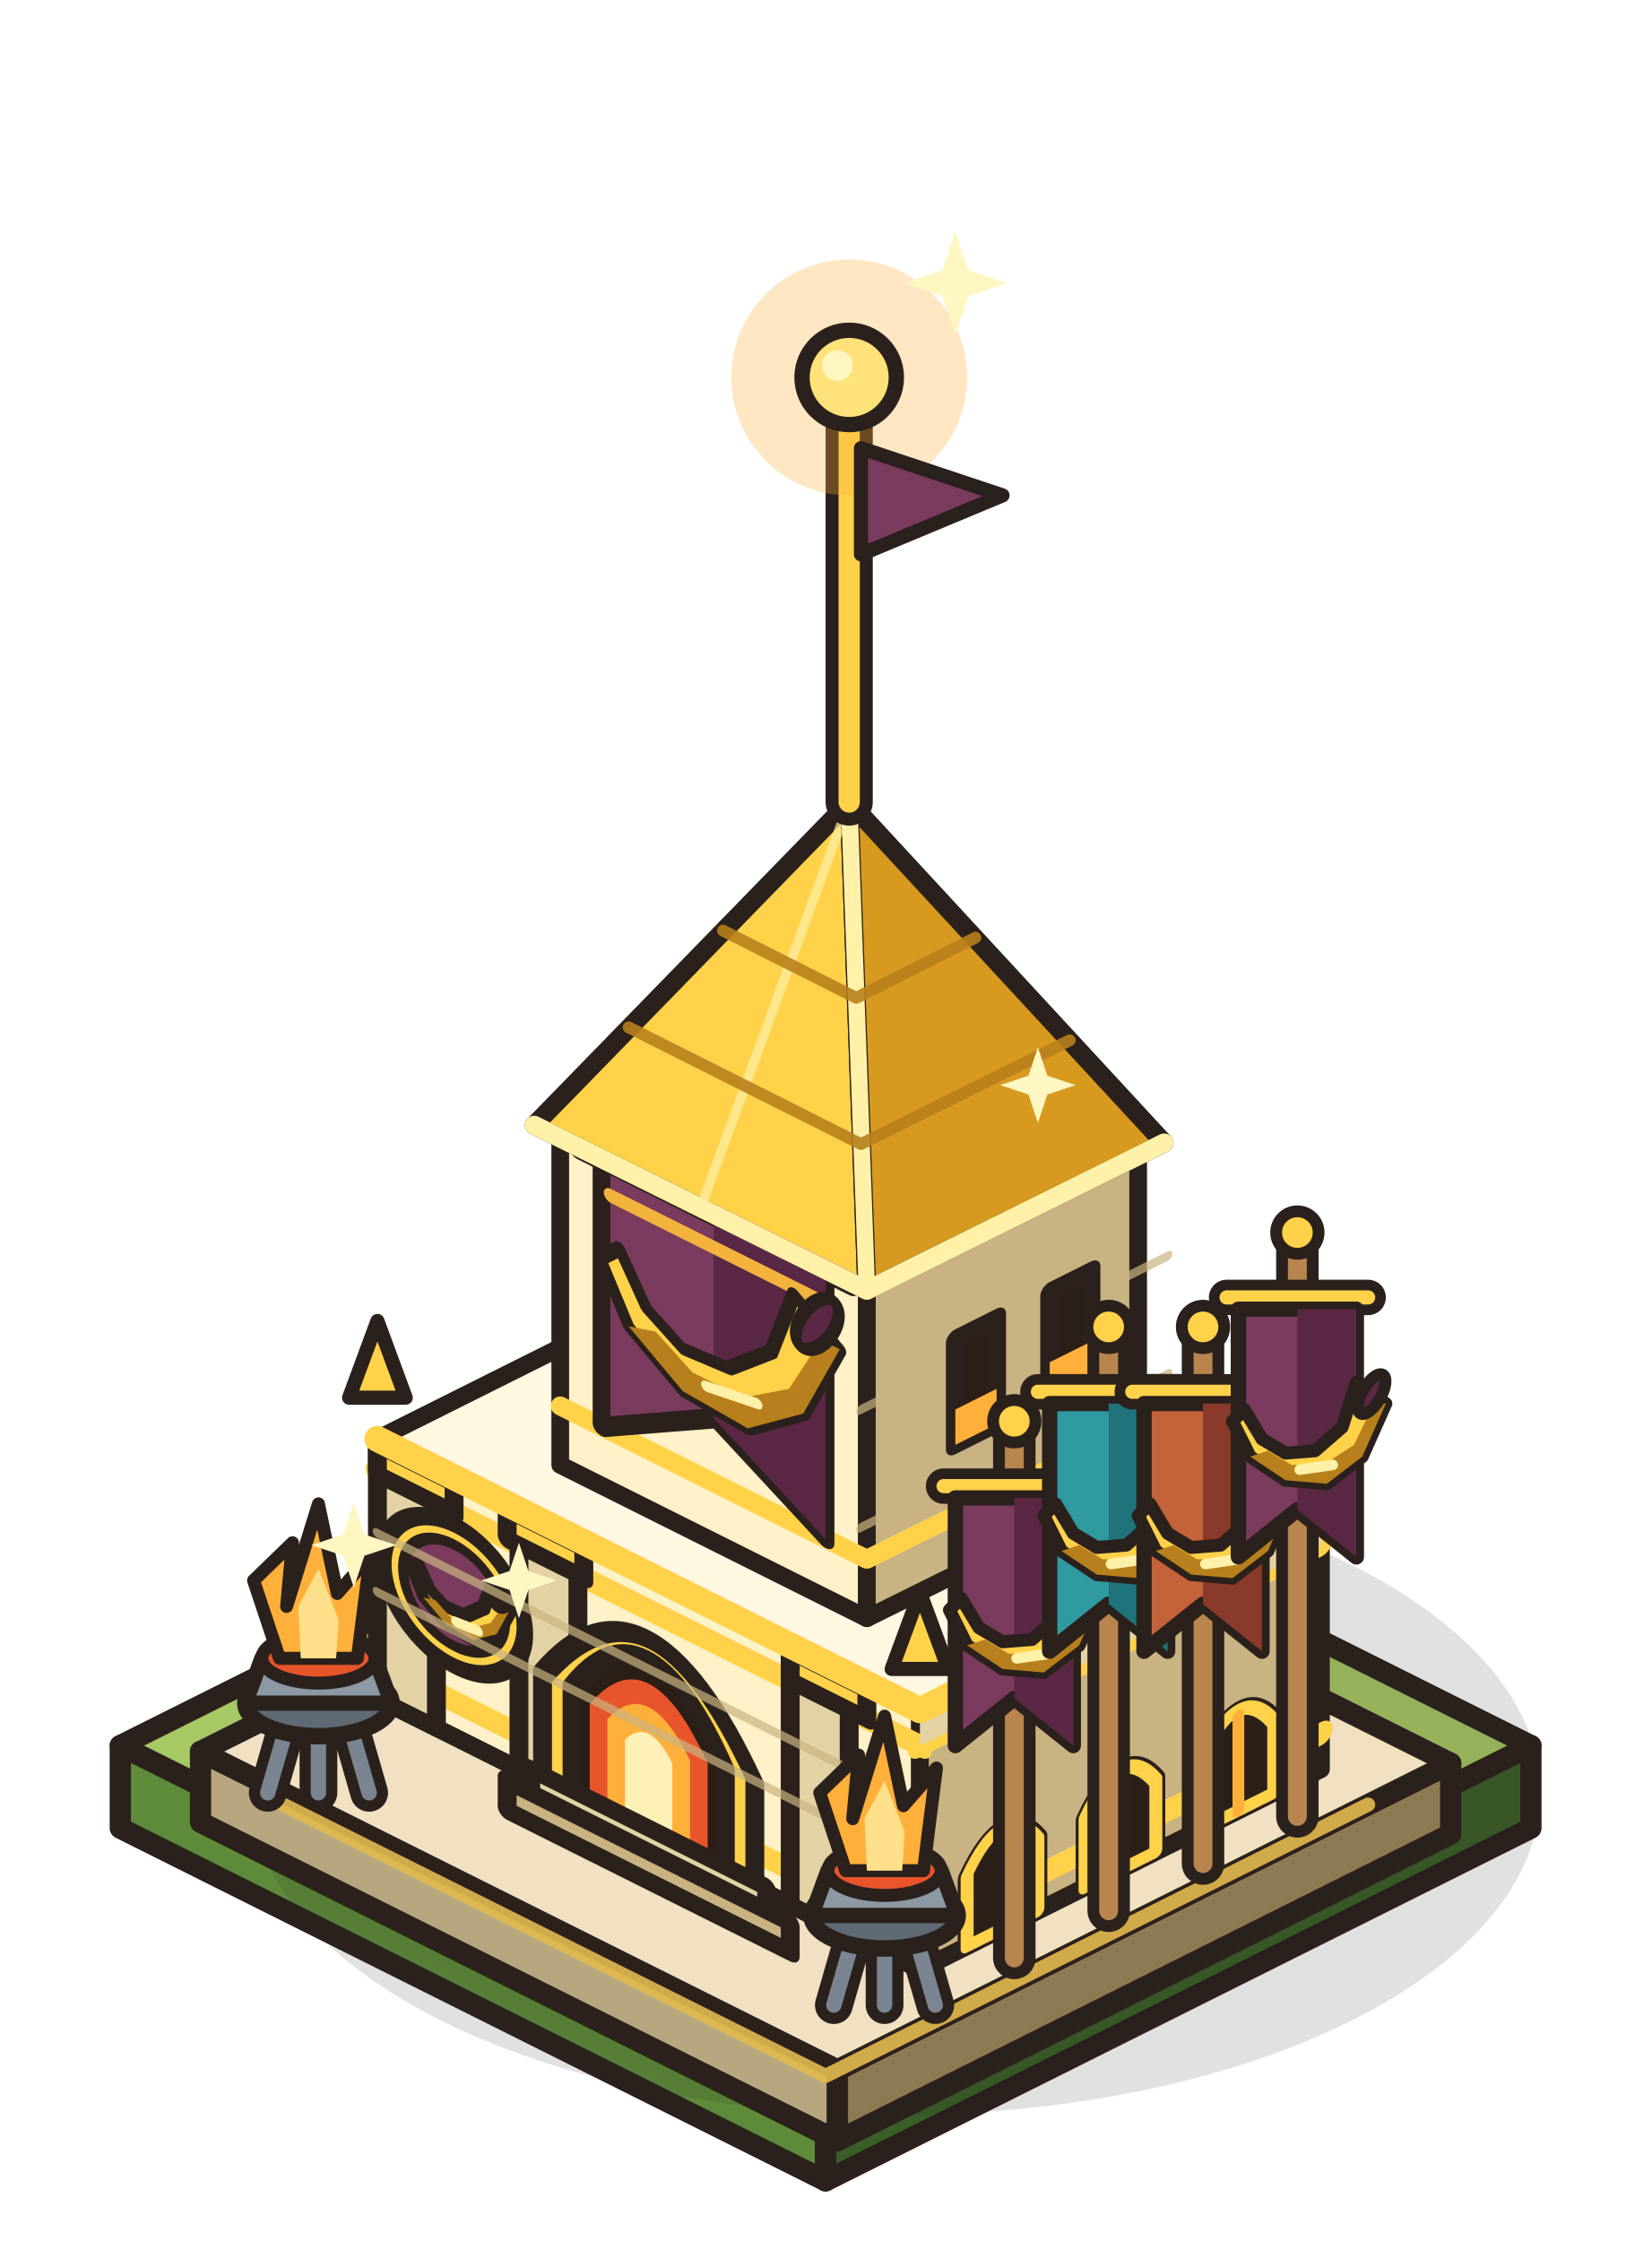
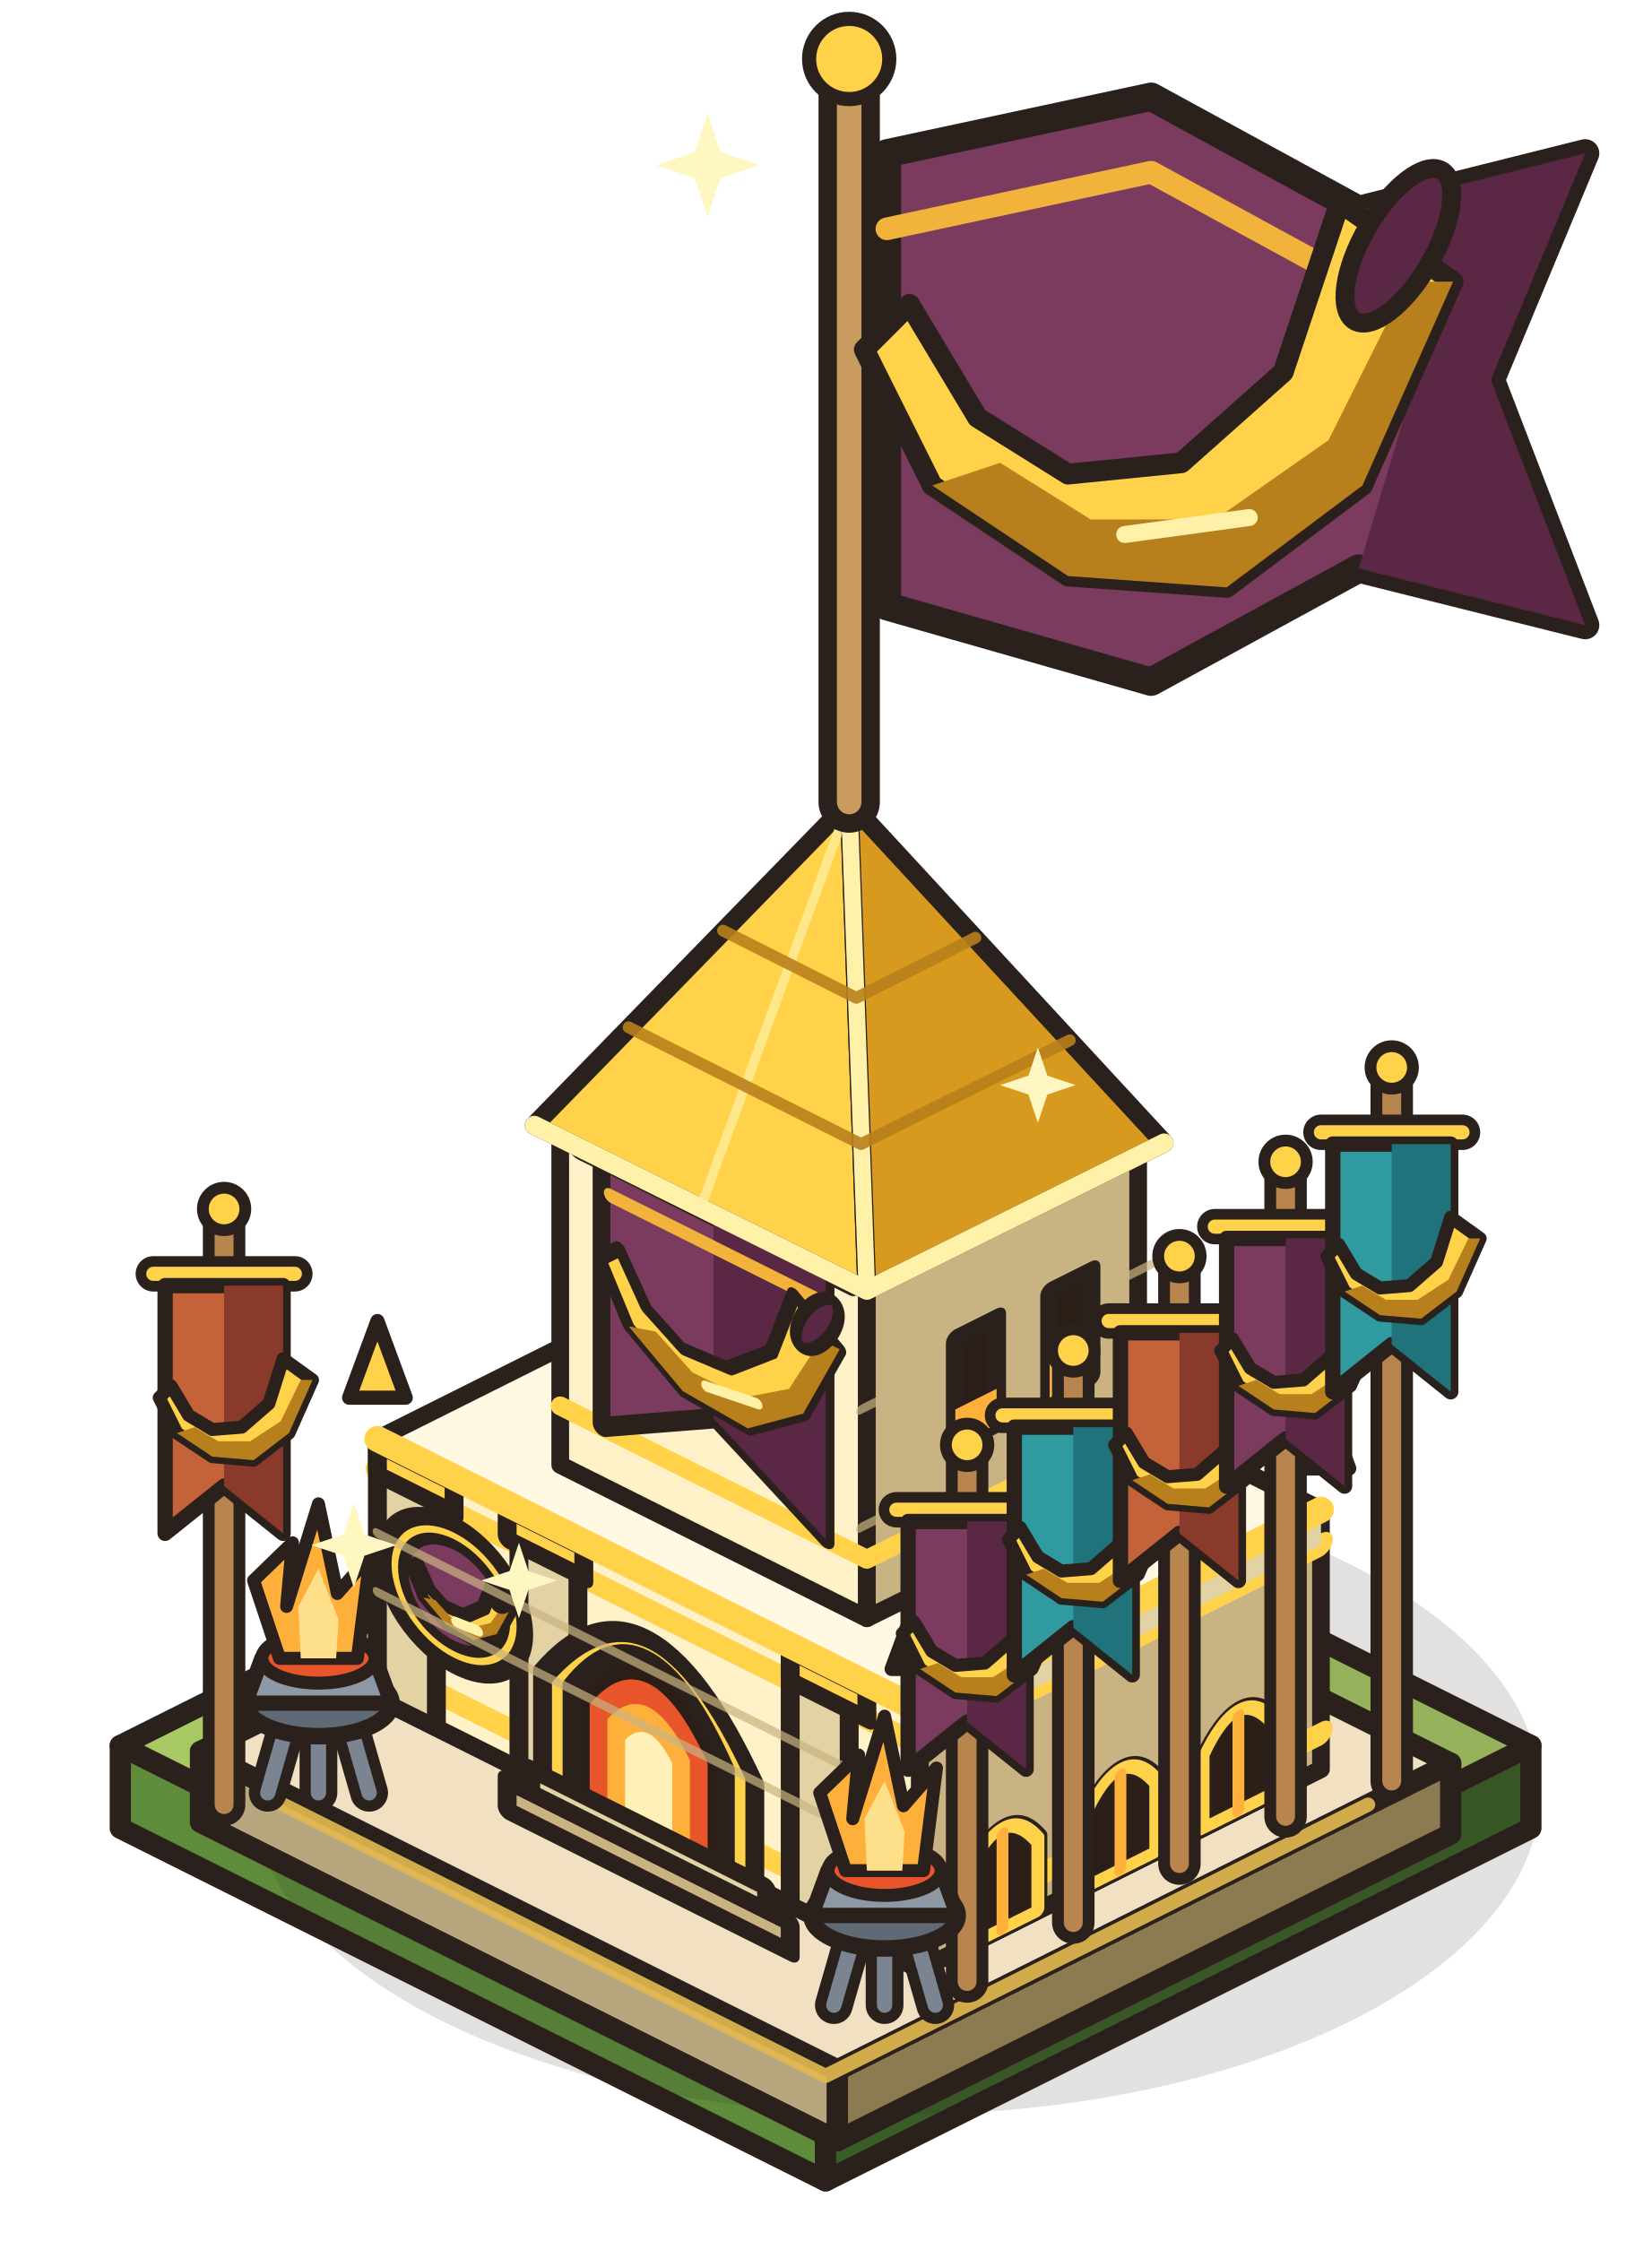
<svg xmlns="http://www.w3.org/2000/svg" viewBox="-70 -122 140 190" width="280" height="380">
  <path d="M-59.8 26L0 55.9L0 62.9L-59.8 33Z" fill="#5E8C3A" stroke="#2B211C" stroke-width="1.8" stroke-linejoin="round" />
  <path d="M59.8 26L0 55.9L0 62.9L59.8 33Z" fill="#3A5E27" stroke="#2B211C" stroke-width="1.8" stroke-linejoin="round" />
  <path d="M0 -3.9L59.8 26L0 55.9L-59.8 26Z" fill="#A6C964" stroke="#2B211C" stroke-width="1.8" stroke-linejoin="round" />
  <ellipse cx="6" cy="30" rx="54.6" ry="27.3" fill="#2B211C" opacity="0.14" />
  <g stroke="#2B211C" stroke-width="1.6" stroke-linejoin="round" stroke-linecap="round">
    <path d="M-53 32.5L1 59.5L1 53.5L-53 26.5Z" fill="#B8A67E" stroke-width="1.8" />
    <path d="M1 59.5L53 33.5L53 27.5L1 53.5Z" fill="#8C7A52" stroke-width="1.8" />
    <path d="M-53 26.5L1 53.5L53 27.5L-1 0.5Z" fill="#F1E1C2" stroke-width="1.8" />
    <path d="M-46 31L0 54L46 31" fill="none" stroke="#E3B94E" stroke-width="1.2" opacity="0.9" />
    <path d="M-38 22L8 45L8 23L-38 0Z" fill="#FFF1C8" stroke-width="1.5" />
    <path d="M8 45L42 28L42 6L8 23Z" fill="#C9B382" stroke-width="1.5" />
    <path d="M-38 0L8 23L42 6L-4 -17Z" fill="#FFF9E2" stroke-width="1.5" />
    <g transform="matrix(1 .5 0 -1 0 41)">
      <path d="M-38 19H8M-38 3H8" fill="none" stroke="#FFD24A" stroke-width="2" />
      <rect x="-38" y="0" width="5" height="21" fill="#E3D3A4" />
-       <rect x="-38" y="19" width="6.500" height="2.500" fill="#FFD24A" />
+       <rect x="-38" y="19" width="6.5" height="2.5" fill="#FFD24A" />
      <rect x="-26" y="0" width="5" height="21" fill="#E3D3A4" />
-       <rect x="-27" y="19" width="6.500" height="2.500" fill="#FFD24A" />
+       <rect x="-27" y="19" width="6.5" height="2.5" fill="#FFD24A" />
      <rect x="-3" y="0" width="5" height="21" fill="#E3D3A4" />
-       <rect x="-3" y="19" width="6.500" height="2.500" fill="#FFD24A" />
+       <rect x="-3" y="19" width="6.5" height="2.5" fill="#FFD24A" />
      <path d="M-24 0V9Q-15 24 -6 9V0Z" fill="#FFD24A" />
-       <path d="M-21.500 0V9Q-15 20.500 -8.500 9V0Z" fill="#2A1E16" />
-       <path d="M-20 0V8.500Q-15 17 -10 8.500V0Z" fill="#E8552B" stroke="none" />
-       <path d="M-18.500 0V8Q-15 13.500 -11.500 8V0Z" fill="#FFB03A" stroke="none" />
+       <path d="M-21.5 0V9Q-15 20.5 -8.5 9V0Z" fill="#2A1E16" />
+       <path d="M-20 0V8.5Q-15 17 -10 8.5V0Z" fill="#E8552B" stroke="none" />
+       <path d="M-18.5 0V8Q-15 13.5 -11.5 8V0Z" fill="#FFB03A" stroke="none" />
      <path d="M-17 0V7Q-15 10 -13 7V0Z" fill="#FFF1B8" stroke="none" />
      <circle cx="-34" cy="12" r="0" fill="none" />
-       <rect x="-25" y="-2" width="20" height="2.500" fill="#E3D3A4" />
-       <rect x="-27" y="-4" width="24" height="2.500" fill="#C9B382" />
-       <circle cx="-31.500" cy="12" r="6" fill="#FFD24A" stroke-width="1.400" />
-       <circle cx="-31.500" cy="12" r="4.300" fill="#7A3B5E" stroke-width=".9" />
+       <rect x="-25" y="-2" width="20" height="2.5" fill="#E3D3A4" />
+       <rect x="-27" y="-4" width="24" height="2.5" fill="#C9B382" />
+       <circle cx="-31.5" cy="12" r="6" fill="#FFD24A" stroke-width="1.4" />
+       <circle cx="-31.5" cy="12" r="4.3" fill="#7A3B5E" stroke-width=".9" />
      <g transform="scale(1 -1)">
        <path d="M-35.1 -12.5L-34.1 -10.5L-32.2 -9.2L-29.9 -9L-27.9 -10.5L-26.6 -13.5L-28.2 -14.6L-29 -12.2L-30.5 -10.8L-32.2 -10.7L-33.5 -11.5L-34.5 -13.2Z" fill="#FFD24A" stroke-width="1.1" />
        <path d="M-34.1 -10.5L-32.2 -9.2L-29.9 -9L-27.9 -10.5L-26.6 -13.5L-27.2 -13.5L-28.4 -11.2L-30 -10L-31.8 -10L-33.1 -10.8Z" fill="#B8801C" stroke="none" />
        <ellipse cx="-27.3" cy="-14" rx="0.5" ry="1.3" transform="rotate(30 -27.3 -14)" fill="#5A2744" stroke="#2B211C" stroke-width="1" />
        <path d="M-31.3 -9.8L-29.5 -10" fill="none" stroke="#FFF1A8" stroke-width="0.9" />
      </g>
    </g>
    <g transform="matrix(1 -.5 0 -1 0 49)">
      <path d="M8 19H42M8 3H42" fill="none" stroke="#FFD24A" stroke-width="2" />
      <path d="M12 0V6Q15 11 18 6V0Z" fill="#2A1E16" />
-       <path d="M12 0V6Q15 11 18 6V0Z" fill="none" stroke="#FFD24A" stroke-width="1.100" />
+       <path d="M12 0V6Q15 11 18 6V0Z" fill="none" stroke="#FFD24A" stroke-width="1.1" />
      <path d="M15 0V8" fill="none" stroke="#FFB03A" stroke-width="1" />
      <path d="M22 0V6Q25 11 28 6V0Z" fill="#2A1E16" />
-       <path d="M22 0V6Q25 11 28 6V0Z" fill="none" stroke="#FFD24A" stroke-width="1.100" />
+       <path d="M22 0V6Q25 11 28 6V0Z" fill="none" stroke="#FFD24A" stroke-width="1.1" />
      <path d="M25 0V8" fill="none" stroke="#FFB03A" stroke-width="1" />
      <path d="M32 0V6Q35 11 38 6V0Z" fill="#2A1E16" />
-       <path d="M32 0V6Q35 11 38 6V0Z" fill="none" stroke="#FFD24A" stroke-width="1.100" />
+       <path d="M32 0V6Q35 11 38 6V0Z" fill="none" stroke="#FFD24A" stroke-width="1.1" />
      <path d="M35 0V8" fill="none" stroke="#FFB03A" stroke-width="1" />
-       <rect x="8" y="19" width="34" height="2.500" fill="#E3D3A4" stroke="none" />
+       <rect x="8" y="19" width="34" height="2.5" fill="#E3D3A4" stroke="none" />
    </g>
    <g transform="matrix(1 .5 0 -1 0 41)">
      <path d="M-38 9H8M-38 14H8" fill="none" stroke="#C9B382" stroke-width=".8" opacity=".7" />
    </g>
    <path d="M-38 0L8 23L42 6" fill="none" stroke="#FFD24A" stroke-width="2.2" />
    <path d="M-22.5 2.2L3.5 15.2L3.5 -14.8L-22.5 -27.8Z" fill="#FFF1C8" stroke-width="1.5" />
    <path d="M3.5 15.2L26.5 3.8L26.5 -26.2L3.5 -14.8Z" fill="#C9B382" stroke-width="1.5" />
    <path d="M-22.5 -27.8L3.5 -14.8L26.5 -26.2L0.5 -39.2Z" fill="#FFF9E2" stroke-width="1.5" />
    <path d="M-22.5 -27.8L3.5 -14.8L26.5 -26.2" fill="none" stroke="#FFD24A" stroke-width="2.2" />
    <path d="M-22.5 -2.8L3.5 10.2L26.5 -1.2" fill="none" stroke="#FFD24A" stroke-width="1.6" />
    <g transform="matrix(1 -.5 0 -1 0 17)">
      <path d="M3 8H29M3 18H29" fill="none" stroke="#C9B382" stroke-width=".8" opacity=".7" />
-       <rect x="11" y="11" width="3.500" height="9" fill="#2A1E16" />
-       <rect x="11" y="11" width="3.500" height="3" fill="#FFB03A" stroke="none" />
-       <rect x="19" y="11" width="3.500" height="9" fill="#2A1E16" />
-       <rect x="19" y="11" width="3.500" height="3" fill="#FFB03A" stroke="none" />
+       <rect x="11" y="11" width="3.5" height="9" fill="#2A1E16" />
+       <rect x="11" y="11" width="3.5" height="3" fill="#FFB03A" stroke="none" />
+       <rect x="19" y="11" width="3.5" height="9" fill="#2A1E16" />
+       <rect x="19" y="11" width="3.5" height="3" fill="#FFB03A" stroke="none" />
    </g>
    <g transform="matrix(1 .5 0 -1 0 13.5)">
-       <rect x="-21" y="27.500" width="23" height="3" fill="#FFD24A" />
-       <path d="M-19 27.500H0V5L-9.5 10.500L-19 5Z" fill="#7A3B5E" stroke-width="1.500" />
-       <path d="M-9.5 27.500H0V5L-9.5 10.500V27.500Z" fill="#5A2744" stroke="none" />
-       <path d="M-18.2 25H-0.8" fill="none" stroke="#F2B33D" stroke-width="1.200" />
+       <rect x="-21" y="27.5" width="23" height="3" fill="#FFD24A" />
+       <path d="M-19 27.5H0V5L-9.5 10.5L-19 5Z" fill="#7A3B5E" stroke-width="1.5" />
+       <path d="M-9.5 27.5H0V5L-9.5 10.5V27.5Z" fill="#5A2744" stroke="none" />
+       <path d="M-18.2 25H-0.8" fill="none" stroke="#F2B33D" stroke-width="1.2" />
      <g transform="scale(1 -1)">
        <path d="M-19.1 -19.3L-16.7 -14.7L-12.1 -11.5L-6.6 -11.1L-1.9 -14.7L1.2 -21.7L-2.7 -24.4L-4.6 -18.6L-8.2 -15.4L-12.1 -15.1L-15.2 -17L-17.5 -20.9Z" fill="#FFD24A" stroke-width="1.1" />
        <path d="M-16.7 -14.7L-12.1 -11.5L-6.6 -11.1L-1.9 -14.7L1.2 -21.7L-0.4 -21.7L-3.1 -16.2L-7 -13.5L-11.3 -13.5L-14.4 -15.4Z" fill="#B8801C" stroke="none" />
        <ellipse cx="-0.7" cy="-22.9" rx="1.2" ry="3" transform="rotate(30 -0.7 -22.9)" fill="#5A2744" stroke="#2B211C" stroke-width="1" />
        <path d="M-10.1 -12.9L-5.8 -13.6" fill="none" stroke="#FFF1A8" stroke-width="0.9" />
      </g>
    </g>
    <path d="M-24.7 -26.6L3.5 -12.6L2 -54Z" fill="#FFD24A" stroke-width="1.6" />
    <path d="M3.5 -12.6L28.7 -25.1L2 -54Z" fill="#D79A1E" stroke-width="1.6" />
    <path d="M3.5 -12.6L2 -54" fill="none" stroke="#FFF1A8" stroke-width="1.4" />
    <path d="M-10.6 -19.6L2 -54" fill="none" stroke="#FFF1A8" stroke-width="0.8" opacity="0.7" />
    <path d="M-16.7 -34.9L3 -25L20.7 -33.8" fill="none" stroke="#B8801C" stroke-width="1" opacity="0.9" />
    <path d="M-8.7 -43.1L2.6 -37.4L12.7 -42.5" fill="none" stroke="#B8801C" stroke-width="1" opacity="0.9" />
    <path d="M-24.7 -26.6L3.5 -12.6L28.7 -25.1" fill="none" stroke="#FFF1A8" stroke-width="1.6" />
-     <path d="M2 -54L2 -88" fill="none" stroke="#2B211C" stroke-width="4" />
-     <path d="M2 -54L2 -88" fill="none" stroke="#FFD24A" stroke-width="1.8" />
-     <circle cx="2" cy="-90" r="10" fill="#FFB03A" opacity=".3" stroke="none" />
-     <circle cx="2" cy="-90" r="4" fill="#FFE27A" stroke-width="1.3" />
-     <circle cx="1" cy="-91" r="1.3" fill="#FFF7C2" stroke="none" />
-     <path d="M3 -84L15 -80L3 -75Z" fill="#7A3B5E" stroke-width="1.2" />
+     <path d="M2 -54L2 -114" fill="none" stroke="#2B211C" stroke-width="5.2" />
+     <path d="M2 -54L2 -114" fill="none" stroke="#C99B5E" stroke-width="2.08" />
+     <circle cx="2" cy="-117" r="3.4" fill="#FFD24A" stroke-width="1.2" />
+     <g transform="translate(2 -109) scale(1.6) translate(7 66)">
+       <path d="M-5 -66L9 -69L20 -63L32 -66L27 -54L32 -41L20 -44L9 -38L-5 -42Z" fill="#7A3B5E" stroke-width="1.5" />
+       <path d="M20 -63L32 -66L27 -54L32 -41L20 -44L23 -54Z" fill="#5A2744" stroke="none" />
+       <path d="M-5 -62L9 -65L20 -59" fill="none" stroke="#F2B33D" stroke-width="1.2" />
+       <path d="M-6.2 -55.6L-2.6 -48.4L4.6 -43.6L13 -43L20.2 -48.4L25 -59.2L19 -63.4L16 -54.4L10.6 -49.6L4.6 -49L-0.2 -52L-3.8 -58Z" fill="#FFD24A" stroke-width="1.1" />
+       <path d="M-2.6 -48.4L4.6 -43.6L13 -43L20.2 -48.4L25 -59.2L22.6 -59.2L18.4 -50.8L12.4 -46.6L5.8 -46.6L1 -49.6Z" fill="#B8801C" stroke="none" />
+       <ellipse cx="22.1" cy="-61.1" rx="1.9" ry="4.6" transform="rotate(30 22.1 -61.1)" fill="#5A2744" stroke="#2B211C" stroke-width="1" />
+       <path d="M7.6 -45.8L14.2 -46.7" fill="none" stroke="#FFF1A8" stroke-width="0.9" />
+     </g>
    <path d="M-40.4 -3.5L-38 -10L-35.6 -3.5Z" fill="#FFD24A" stroke-width="1.2" />
    <path d="M5.6 19.5L8 13L10.4 19.5Z" fill="#FFD24A" stroke-width="1.2" />
    <path d="M39.6 2.5L42 -4L44.4 2.5Z" fill="#FFD24A" stroke-width="1.2" />
-     <path d="M16 44L16 0" fill="none" stroke="#2B211C" stroke-width="3.6" />
-     <path d="M16 44L16 0" fill="none" stroke="#B9854F" stroke-width="1.6" />
-     <path d="M10 4L22 4" fill="none" stroke="#2B211C" stroke-width="3" />
-     <path d="M10 4L22 4" fill="none" stroke="#FFD24A" stroke-width="1.2" />
-     <path d="M11 5L21 5L21 26L16 22L11 26Z" fill="#7A3B5E" stroke-width="1.3" />
-     <path d="M16 5L21 5L21 26L16 22Z" fill="#5A2744" stroke="none" />
-     <circle cx="16" cy="-1.5" r="1.8" fill="#FFD24A" stroke-width="1" />
-     <path d="M10.5 14.5L12 17.5L15 19.5L18.5 19.8L21.5 17.5L23.5 13L21 11.2L19.8 15L17.5 17L15 17.2L13 16L11.5 13.5Z" fill="#FFD24A" stroke-width="1.1" />
-     <path d="M12 17.5L15 19.5L18.5 19.8L21.5 17.5L23.5 13L22.5 13L20.8 16.5L18.2 18.2L15.5 18.2L13.5 17Z" fill="#B8801C" stroke="none" />
-     <ellipse cx="22.3" cy="12.2" rx="0.8" ry="1.9" transform="rotate(30 22.3 12.2)" fill="#5A2744" stroke="#2B211C" stroke-width="1" />
-     <path d="M16.2 18.6L19 18.2" fill="none" stroke="#FFF1A8" stroke-width="0.9" />
-     <path d="M24 40L24 -8" fill="none" stroke="#2B211C" stroke-width="3.6" />
-     <path d="M24 40L24 -8" fill="none" stroke="#B9854F" stroke-width="1.6" />
-     <path d="M18 -4L30 -4" fill="none" stroke="#2B211C" stroke-width="3" />
-     <path d="M18 -4L30 -4" fill="none" stroke="#FFD24A" stroke-width="1.2" />
-     <path d="M19 -3L29 -3L29 18L24 14L19 18Z" fill="#2F9AA0" stroke-width="1.3" />
-     <path d="M24 -3L29 -3L29 18L24 14Z" fill="#20737A" stroke="none" />
-     <circle cx="24" cy="-9.5" r="1.8" fill="#FFD24A" stroke-width="1" />
-     <path d="M18.5 6.5L20 9.5L23 11.5L26.5 11.8L29.5 9.5L31.5 5L29 3.2L27.8 7L25.5 9L23 9.2L21 8L19.5 5.5Z" fill="#FFD24A" stroke-width="1.1" />
-     <path d="M20 9.5L23 11.5L26.5 11.8L29.5 9.5L31.5 5L30.5 5L28.8 8.5L26.2 10.2L23.5 10.2L21.5 9Z" fill="#B8801C" stroke="none" />
-     <ellipse cx="30.3" cy="4.2" rx="0.8" ry="1.9" transform="rotate(30 30.3 4.2)" fill="#5A2744" stroke="#2B211C" stroke-width="1" />
-     <path d="M24.2 10.6L27 10.2" fill="none" stroke="#FFF1A8" stroke-width="0.9" />
-     <path d="M32 36L32 -8" fill="none" stroke="#2B211C" stroke-width="3.6" />
-     <path d="M32 36L32 -8" fill="none" stroke="#B9854F" stroke-width="1.6" />
-     <path d="M26 -4L38 -4" fill="none" stroke="#2B211C" stroke-width="3" />
-     <path d="M26 -4L38 -4" fill="none" stroke="#FFD24A" stroke-width="1.2" />
-     <path d="M27 -3L37 -3L37 18L32 14L27 18Z" fill="#C4623A" stroke-width="1.3" />
-     <path d="M32 -3L37 -3L37 18L32 14Z" fill="#8A3A2A" stroke="none" />
-     <circle cx="32" cy="-9.5" r="1.8" fill="#FFD24A" stroke-width="1" />
-     <path d="M26.5 6.5L28 9.5L31 11.5L34.5 11.8L37.5 9.5L39.5 5L37 3.2L35.8 7L33.5 9L31 9.2L29 8L27.5 5.5Z" fill="#FFD24A" stroke-width="1.1" />
-     <path d="M28 9.5L31 11.5L34.5 11.8L37.5 9.5L39.5 5L38.5 5L36.8 8.5L34.2 10.2L31.5 10.2L29.5 9Z" fill="#B8801C" stroke="none" />
-     <ellipse cx="38.3" cy="4.2" rx="0.8" ry="1.9" transform="rotate(30 38.3 4.2)" fill="#5A2744" stroke="#2B211C" stroke-width="1" />
-     <path d="M32.2 10.6L35 10.2" fill="none" stroke="#FFF1A8" stroke-width="0.9" />
-     <path d="M40 32L40 -16" fill="none" stroke="#2B211C" stroke-width="3.6" />
-     <path d="M40 32L40 -16" fill="none" stroke="#B9854F" stroke-width="1.6" />
-     <path d="M34 -12L46 -12" fill="none" stroke="#2B211C" stroke-width="3" />
-     <path d="M34 -12L46 -12" fill="none" stroke="#FFD24A" stroke-width="1.2" />
-     <path d="M35 -11L45 -11L45 10L40 6L35 10Z" fill="#7A3B5E" stroke-width="1.3" />
-     <path d="M40 -11L45 -11L45 10L40 6Z" fill="#5A2744" stroke="none" />
-     <circle cx="40" cy="-17.5" r="1.8" fill="#FFD24A" stroke-width="1" />
-     <path d="M34.5 -1.5L36 1.5L39 3.5L42.5 3.8L45.5 1.5L47.5 -3L45 -4.8L43.8 -1L41.5 1L39 1.2L37 0L35.5 -2.5Z" fill="#FFD24A" stroke-width="1.1" />
-     <path d="M36 1.5L39 3.5L42.5 3.8L45.5 1.5L47.5 -3L46.5 -3L44.8 0.5L42.2 2.2L39.5 2.2L37.5 1Z" fill="#B8801C" stroke="none" />
-     <ellipse cx="46.3" cy="-3.8" rx="0.8" ry="1.9" transform="rotate(30 46.3 -3.8)" fill="#5A2744" stroke="#2B211C" stroke-width="1" />
-     <path d="M40.2 2.6L43 2.2" fill="none" stroke="#FFF1A8" stroke-width="0.9" />
+     <g transform="translate(12 6) scale(1) translate(-14 -8)">
+       <path d="M14 48L14 4" fill="none" stroke="#2B211C" stroke-width="3.6" />
+       <path d="M14 48L14 4" fill="none" stroke="#B9854F" stroke-width="1.6" />
+       <path d="M8 8L20 8" fill="none" stroke="#2B211C" stroke-width="3" />
+       <path d="M8 8L20 8" fill="none" stroke="#FFD24A" stroke-width="1.2" />
+       <path d="M9 9L19 9L19 30L14 26L9 30Z" fill="#7A3B5E" stroke-width="1.3" />
+       <path d="M14 9L19 9L19 30L14 26Z" fill="#5A2744" stroke="none" />
+       <circle cx="14" cy="2.5" r="1.8" fill="#FFD24A" stroke-width="1" />
+       <path d="M8.5 18.5L10 21.5L13 23.5L16.5 23.8L19.5 21.5L21.5 17L19 15.2L17.8 19L15.5 21L13 21.2L11 20L9.5 17.5Z" fill="#FFD24A" stroke-width="1.1" />
+       <path d="M10 21.5L13 23.5L16.5 23.8L19.5 21.5L21.5 17L20.5 17L18.8 20.5L16.2 22.2L13.5 22.2L11.5 21Z" fill="#B8801C" stroke="none" />
+     </g>
+     <g transform="translate(21 -2) scale(1) translate(-14 -8)">
+       <path d="M14 51L14 4" fill="none" stroke="#2B211C" stroke-width="3.6" />
+       <path d="M14 51L14 4" fill="none" stroke="#B9854F" stroke-width="1.6" />
+       <path d="M8 8L20 8" fill="none" stroke="#2B211C" stroke-width="3" />
+       <path d="M8 8L20 8" fill="none" stroke="#FFD24A" stroke-width="1.2" />
+       <path d="M9 9L19 9L19 30L14 26L9 30Z" fill="#2F9AA0" stroke-width="1.3" />
+       <path d="M14 9L19 9L19 30L14 26Z" fill="#20737A" stroke="none" />
+       <circle cx="14" cy="2.5" r="1.8" fill="#FFD24A" stroke-width="1" />
+       <path d="M8.5 18.5L10 21.5L13 23.5L16.5 23.8L19.5 21.5L21.5 17L19 15.2L17.8 19L15.5 21L13 21.2L11 20L9.5 17.5Z" fill="#FFD24A" stroke-width="1.1" />
+       <path d="M10 21.5L13 23.5L16.5 23.8L19.5 21.5L21.5 17L20.5 17L18.8 20.5L16.2 22.2L13.5 22.2L11.5 21Z" fill="#B8801C" stroke="none" />
+     </g>
+     <g transform="translate(30 -10) scale(1) translate(-14 -8)">
+       <path d="M14 54L14 4" fill="none" stroke="#2B211C" stroke-width="3.6" />
+       <path d="M14 54L14 4" fill="none" stroke="#B9854F" stroke-width="1.6" />
+       <path d="M8 8L20 8" fill="none" stroke="#2B211C" stroke-width="3" />
+       <path d="M8 8L20 8" fill="none" stroke="#FFD24A" stroke-width="1.2" />
+       <path d="M9 9L19 9L19 30L14 26L9 30Z" fill="#C4623A" stroke-width="1.3" />
+       <path d="M14 9L19 9L19 30L14 26Z" fill="#8A3A2A" stroke="none" />
+       <circle cx="14" cy="2.5" r="1.8" fill="#FFD24A" stroke-width="1" />
+       <path d="M8.5 18.5L10 21.5L13 23.5L16.5 23.8L19.5 21.5L21.5 17L19 15.2L17.8 19L15.5 21L13 21.2L11 20L9.5 17.5Z" fill="#FFD24A" stroke-width="1.1" />
+       <path d="M10 21.5L13 23.5L16.5 23.8L19.5 21.5L21.5 17L20.5 17L18.8 20.5L16.2 22.2L13.5 22.2L11.5 21Z" fill="#B8801C" stroke="none" />
+     </g>
+     <g transform="translate(39 -18) scale(1) translate(-14 -8)">
+       <path d="M14 58L14 4" fill="none" stroke="#2B211C" stroke-width="3.6" />
+       <path d="M14 58L14 4" fill="none" stroke="#B9854F" stroke-width="1.6" />
+       <path d="M8 8L20 8" fill="none" stroke="#2B211C" stroke-width="3" />
+       <path d="M8 8L20 8" fill="none" stroke="#FFD24A" stroke-width="1.2" />
+       <path d="M9 9L19 9L19 30L14 26L9 30Z" fill="#7A3B5E" stroke-width="1.3" />
+       <path d="M14 9L19 9L19 30L14 26Z" fill="#5A2744" stroke="none" />
+       <circle cx="14" cy="2.5" r="1.8" fill="#FFD24A" stroke-width="1" />
+       <path d="M8.5 18.5L10 21.5L13 23.5L16.5 23.8L19.5 21.5L21.5 17L19 15.2L17.8 19L15.5 21L13 21.2L11 20L9.5 17.5Z" fill="#FFD24A" stroke-width="1.1" />
+       <path d="M10 21.5L13 23.5L16.5 23.8L19.5 21.5L21.5 17L20.5 17L18.8 20.5L16.2 22.2L13.5 22.2L11.5 21Z" fill="#B8801C" stroke="none" />
+     </g>
+     <g transform="translate(48 -26) scale(1) translate(-14 -8)">
+       <path d="M14 63L14 4" fill="none" stroke="#2B211C" stroke-width="3.6" />
+       <path d="M14 63L14 4" fill="none" stroke="#B9854F" stroke-width="1.6" />
+       <path d="M8 8L20 8" fill="none" stroke="#2B211C" stroke-width="3" />
+       <path d="M8 8L20 8" fill="none" stroke="#FFD24A" stroke-width="1.2" />
+       <path d="M9 9L19 9L19 30L14 26L9 30Z" fill="#2F9AA0" stroke-width="1.3" />
+       <path d="M14 9L19 9L19 30L14 26Z" fill="#20737A" stroke="none" />
+       <circle cx="14" cy="2.5" r="1.8" fill="#FFD24A" stroke-width="1" />
+       <path d="M8.5 18.5L10 21.5L13 23.5L16.5 23.8L19.5 21.5L21.5 17L19 15.2L17.8 19L15.5 21L13 21.2L11 20L9.5 17.5Z" fill="#FFD24A" stroke-width="1.1" />
+       <path d="M10 21.5L13 23.5L16.5 23.8L19.5 21.5L21.5 17L20.5 17L18.8 20.5L16.2 22.2L13.5 22.2L11.5 21Z" fill="#B8801C" stroke="none" />
+     </g>
+     <g transform="translate(-51 -14) scale(1) translate(-14 -8)">
+       <path d="M14 53L14 4" fill="none" stroke="#2B211C" stroke-width="3.6" />
+       <path d="M14 53L14 4" fill="none" stroke="#B9854F" stroke-width="1.6" />
+       <path d="M8 8L20 8" fill="none" stroke="#2B211C" stroke-width="3" />
+       <path d="M8 8L20 8" fill="none" stroke="#FFD24A" stroke-width="1.2" />
+       <path d="M9 9L19 9L19 30L14 26L9 30Z" fill="#C4623A" stroke-width="1.3" />
+       <path d="M14 9L19 9L19 30L14 26Z" fill="#8A3A2A" stroke="none" />
+       <circle cx="14" cy="2.5" r="1.8" fill="#FFD24A" stroke-width="1" />
+       <path d="M8.5 18.5L10 21.5L13 23.5L16.5 23.8L19.5 21.5L21.5 17L19 15.2L17.8 19L15.5 21L13 21.2L11 20L9.5 17.5Z" fill="#FFD24A" stroke-width="1.1" />
+       <path d="M10 21.5L13 23.5L16.5 23.8L19.5 21.5L21.5 17L20.5 17L18.8 20.5L16.2 22.2L13.5 22.2L11.5 21Z" fill="#B8801C" stroke="none" />
+     </g>
    <path d="M-47.3 30L-45.4 23.4" fill="none" stroke="#2B211C" stroke-width="3.2" />
    <path d="M-47.3 30L-45.4 23.4" fill="none" stroke="#7A8591" stroke-width="1.3" />
    <path d="M-38.7 30L-40.6 23.4" fill="none" stroke="#2B211C" stroke-width="3.2" />
    <path d="M-38.7 30L-40.6 23.4" fill="none" stroke="#7A8591" stroke-width="1.3" />
    <path d="M-43 30L-43 23.4" fill="none" stroke="#2B211C" stroke-width="3.2" />
    <path d="M-43 30L-43 23.4" fill="none" stroke="#7A8591" stroke-width="1.3" />
    <ellipse cx="-43" cy="22.4" rx="6.2" ry="2.8" fill="#5F6A75" stroke-width="1.4" />
    <path d="M-49.2 22.4L-47.8 18.6L-38.2 18.6L-36.8 22.4Z" fill="#8C98A3" stroke-width="1.3" />
    <ellipse cx="-43" cy="18.6" rx="4.8" ry="2.1" fill="#E8552B" stroke-width="1.1" />
    <path d="M-46.3 18.6L-48.5 12L-45.2 8.8L-45.7 14.2L-43 5.5L-41.4 13.1L-38.6 9.9L-39.7 18.6Z" fill="#FFB03A" stroke-width="1.1" />
    <path d="M-44.5 18.6L-44.7 14.2L-43 11L-41.3 15.3L-41.5 18.6Z" fill="#FFE08A" stroke="none" />
    <path d="M0.7 48L2.6 41.4" fill="none" stroke="#2B211C" stroke-width="3.2" />
    <path d="M0.7 48L2.6 41.4" fill="none" stroke="#7A8591" stroke-width="1.3" />
    <path d="M9.3 48L7.4 41.4" fill="none" stroke="#2B211C" stroke-width="3.2" />
    <path d="M9.3 48L7.4 41.4" fill="none" stroke="#7A8591" stroke-width="1.3" />
    <path d="M5 48L5 41.4" fill="none" stroke="#2B211C" stroke-width="3.2" />
    <path d="M5 48L5 41.4" fill="none" stroke="#7A8591" stroke-width="1.3" />
    <ellipse cx="5" cy="40.4" rx="6.2" ry="2.8" fill="#5F6A75" stroke-width="1.4" />
    <path d="M-1.2 40.4L0.2 36.6L9.8 36.6L11.2 40.4Z" fill="#8C98A3" stroke-width="1.3" />
    <ellipse cx="5" cy="36.6" rx="4.8" ry="2.1" fill="#E8552B" stroke-width="1.1" />
    <path d="M1.7 36.6L-0.5 30L2.8 26.8L2.3 32.2L5 23.5L6.6 31.1L9.4 27.9L8.3 36.6Z" fill="#FFB03A" stroke-width="1.1" />
    <path d="M3.5 36.6L3.3 32.2L5 29L6.7 33.3L6.5 36.6Z" fill="#FFE08A" stroke="none" />
    <path d="M0 -4L1 -1L4 0L1 1L0 4L-1 1L-4 0L-1 -1Z" fill="#FFF7C2" stroke="none" transform="translate(-40 9) scale(0.9)" />
-     <path d="M0 -4L1 -1L4 0L1 1L0 4L-1 1L-4 0L-1 -1Z" fill="#FFF7C2" stroke="none" transform="translate(11 -98) scale(1.1)" />
+     <path d="M0 -4L1 -1L4 0L1 1L0 4L-1 1L-4 0L-1 -1Z" fill="#FFF7C2" stroke="none" transform="translate(-10 -108) scale(1.1)" />
    <path d="M0 -4L1 -1L4 0L1 1L0 4L-1 1L-4 0L-1 -1Z" fill="#FFF7C2" stroke="none" transform="translate(18 -30) scale(0.8)" />
    <path d="M0 -4L1 -1L4 0L1 1L0 4L-1 1L-4 0L-1 -1Z" fill="#FFF7C2" stroke="none" transform="translate(-26 12) scale(0.8)" />
  </g>
</svg>
